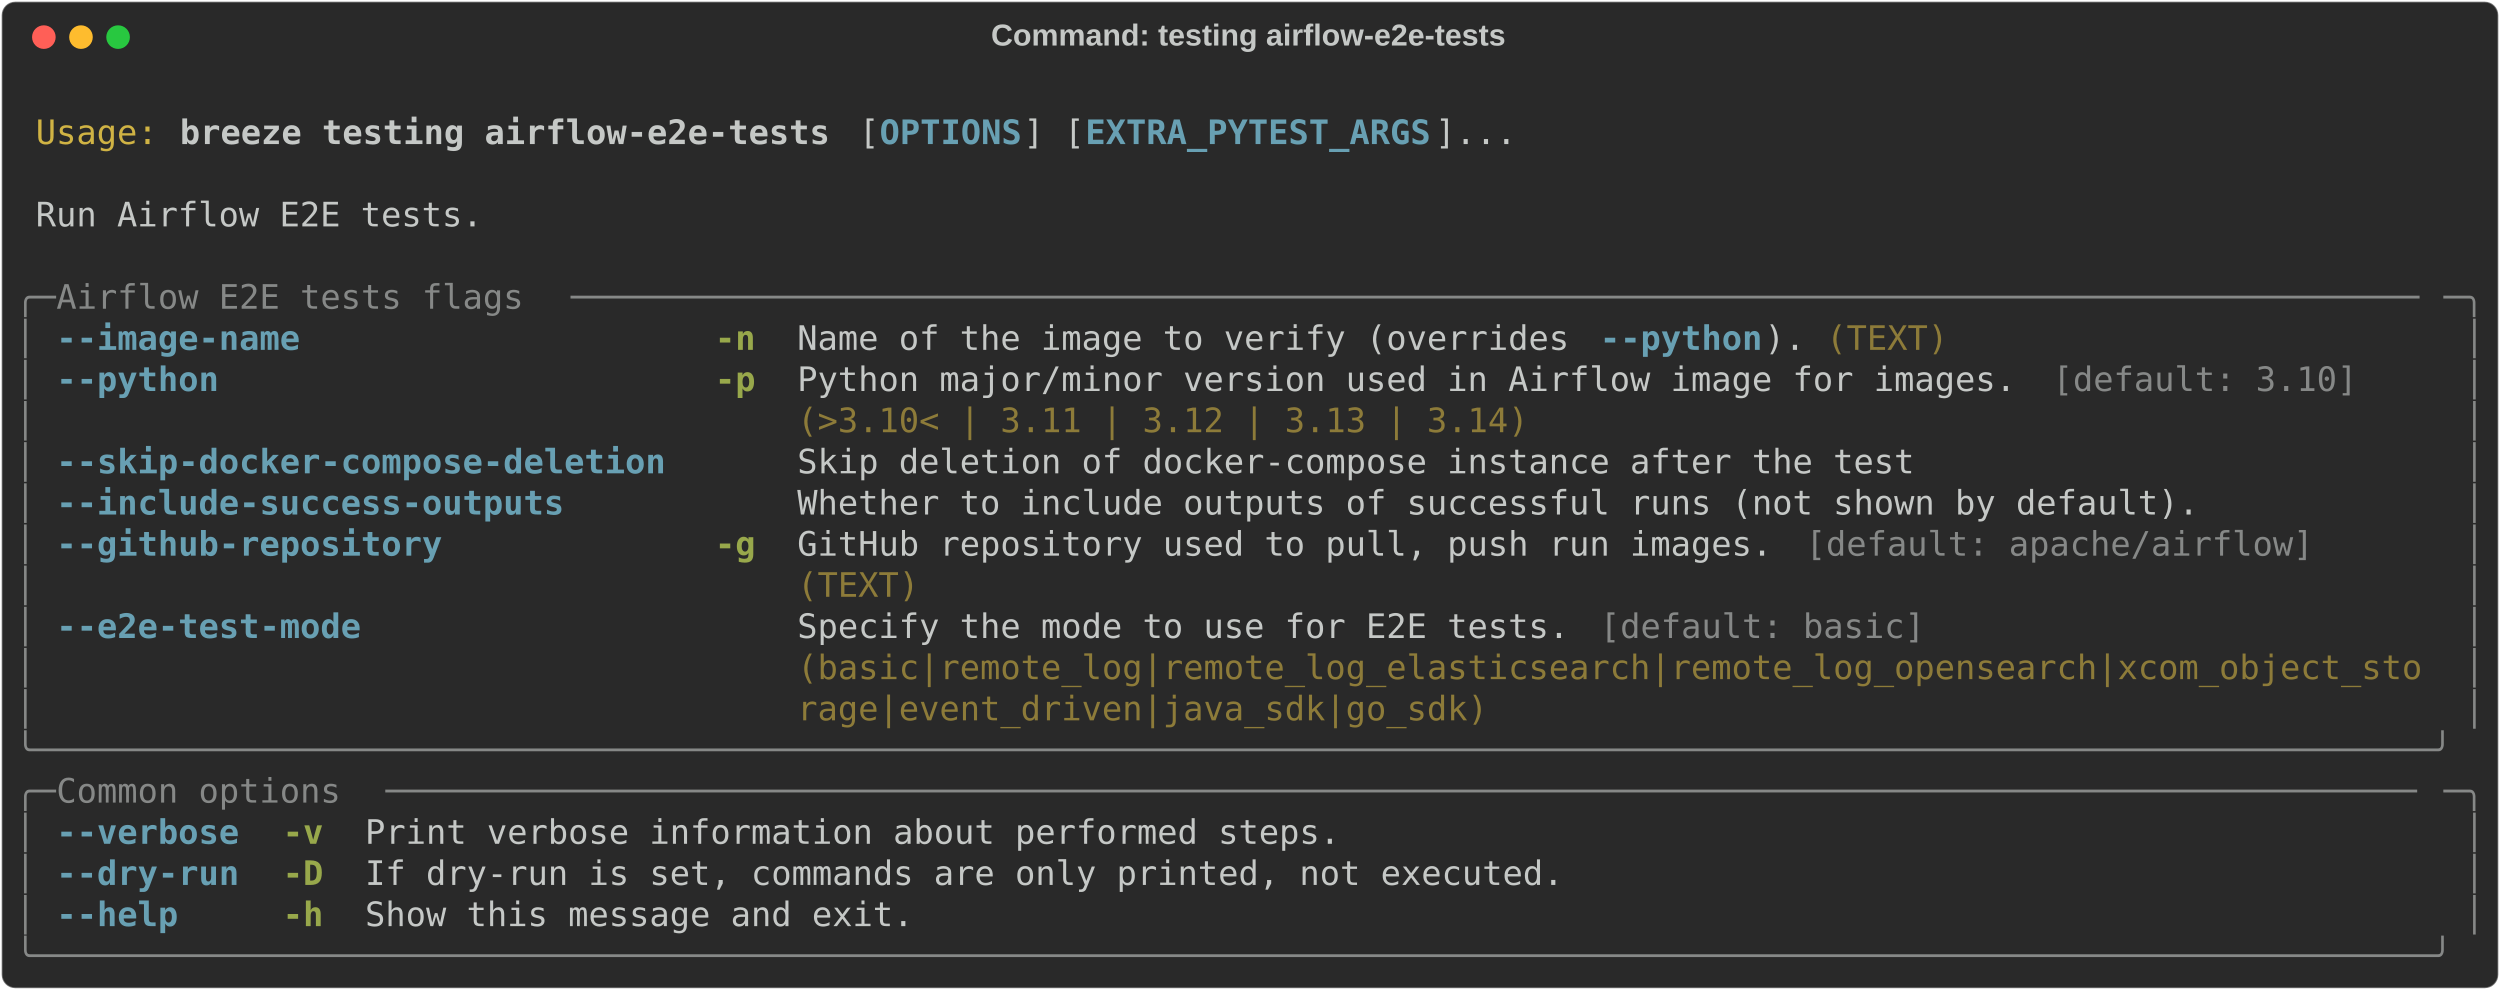
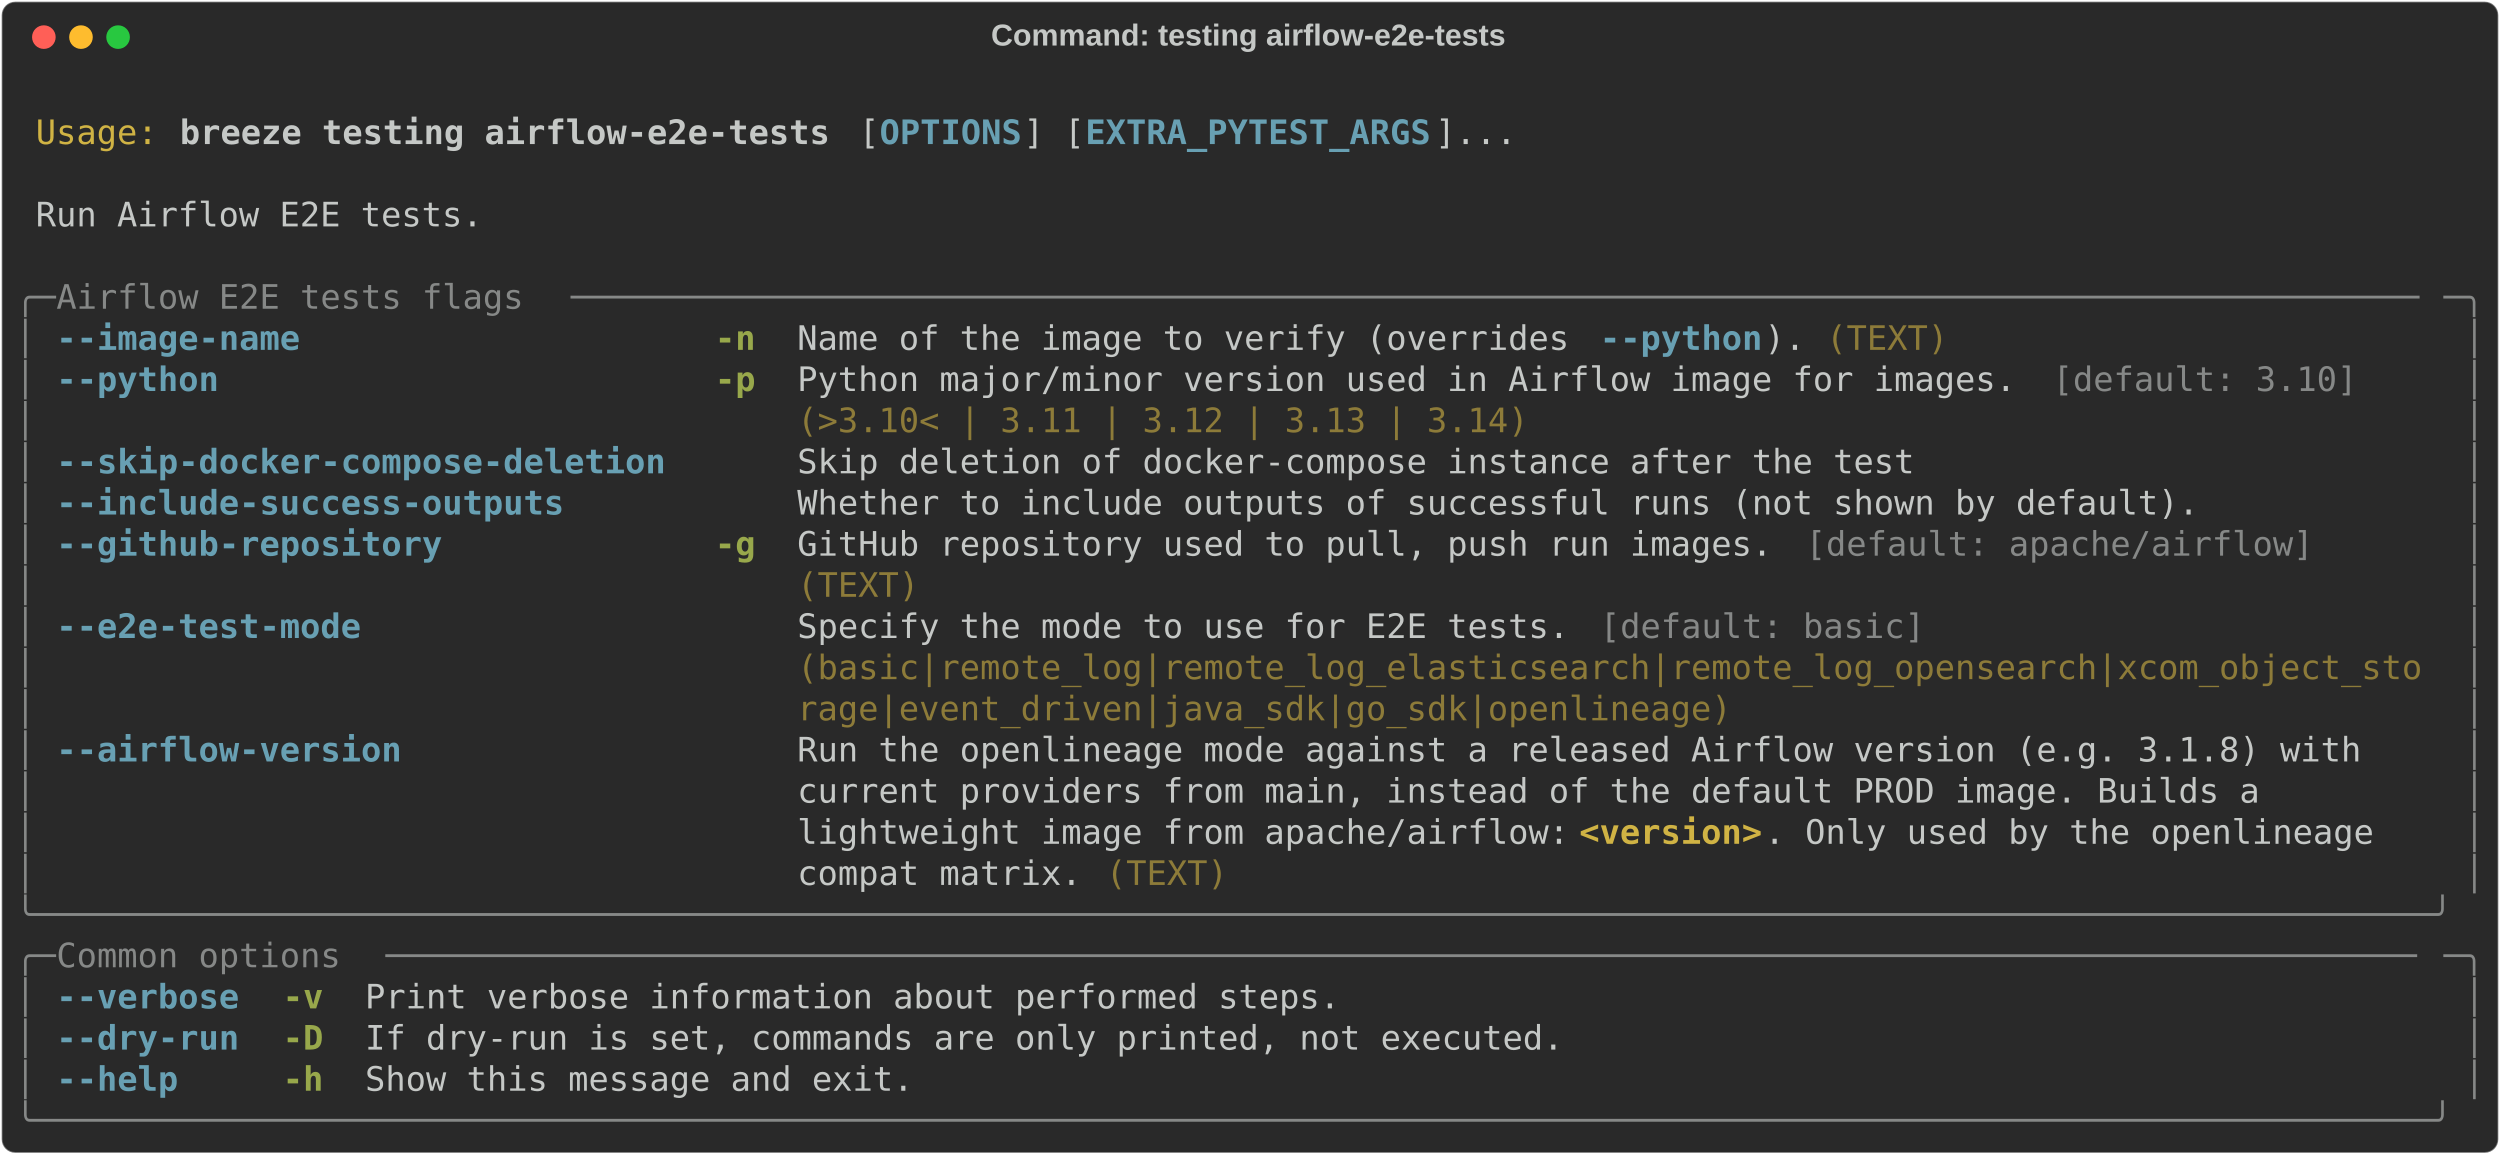
- <svg xmlns="http://www.w3.org/2000/svg" class="rich-terminal" viewBox="0 0 1482 586.8">
+ <svg xmlns="http://www.w3.org/2000/svg" class="rich-terminal" viewBox="0 0 1482 684.4">
  <style>

    @font-face {
        font-family: "Fira Code";
        src: local("FiraCode-Regular"),
                url("https://cdnjs.cloudflare.com/ajax/libs/firacode/6.2.0/woff2/FiraCode-Regular.woff2") format("woff2"),
                url("https://cdnjs.cloudflare.com/ajax/libs/firacode/6.2.0/woff/FiraCode-Regular.woff") format("woff");
        font-style: normal;
        font-weight: 400;
    }
    @font-face {
        font-family: "Fira Code";
        src: local("FiraCode-Bold"),
                url("https://cdnjs.cloudflare.com/ajax/libs/firacode/6.2.0/woff2/FiraCode-Bold.woff2") format("woff2"),
                url("https://cdnjs.cloudflare.com/ajax/libs/firacode/6.2.0/woff/FiraCode-Bold.woff") format("woff");
        font-style: bold;
        font-weight: 700;
    }

    .breeze-testing-airflow-e2e-tests-matrix {
        font-family: Fira Code, monospace;
        font-size: 20px;
        line-height: 24.4px;
        font-variant-east-asian: full-width;
    }

    .breeze-testing-airflow-e2e-tests-title {
        font-size: 18px;
        font-weight: bold;
        font-family: arial;
    }

    .breeze-testing-airflow-e2e-tests-r1 { fill: #c5c8c6 }
.breeze-testing-airflow-e2e-tests-r2 { fill: #d0b344 }
.breeze-testing-airflow-e2e-tests-r3 { fill: #c5c8c6;font-weight: bold }
.breeze-testing-airflow-e2e-tests-r4 { fill: #68a0b3;font-weight: bold }
.breeze-testing-airflow-e2e-tests-r5 { fill: #868887 }
.breeze-testing-airflow-e2e-tests-r6 { fill: #98a84b;font-weight: bold }
.breeze-testing-airflow-e2e-tests-r7 { fill: #8d7b39 }
+ .breeze-testing-airflow-e2e-tests-r8 { fill: #d0b344;font-weight: bold }
    </style>
  <defs>
    <clipPath id="breeze-testing-airflow-e2e-tests-clip-terminal">
-       <rect x="0" y="0" width="1463.0" height="535.8" />
+       <rect x="0" y="0" width="1463.0" height="633.4" />
    </clipPath>
    <clipPath id="breeze-testing-airflow-e2e-tests-line-0">
      <rect x="0" y="1.5" width="1464" height="24.65" />
    </clipPath>
    <clipPath id="breeze-testing-airflow-e2e-tests-line-1">
      <rect x="0" y="25.9" width="1464" height="24.65" />
    </clipPath>
    <clipPath id="breeze-testing-airflow-e2e-tests-line-2">
      <rect x="0" y="50.3" width="1464" height="24.65" />
    </clipPath>
    <clipPath id="breeze-testing-airflow-e2e-tests-line-3">
      <rect x="0" y="74.7" width="1464" height="24.65" />
    </clipPath>
    <clipPath id="breeze-testing-airflow-e2e-tests-line-4">
      <rect x="0" y="99.1" width="1464" height="24.65" />
    </clipPath>
    <clipPath id="breeze-testing-airflow-e2e-tests-line-5">
      <rect x="0" y="123.5" width="1464" height="24.65" />
    </clipPath>
    <clipPath id="breeze-testing-airflow-e2e-tests-line-6">
      <rect x="0" y="147.9" width="1464" height="24.65" />
    </clipPath>
    <clipPath id="breeze-testing-airflow-e2e-tests-line-7">
      <rect x="0" y="172.3" width="1464" height="24.65" />
    </clipPath>
    <clipPath id="breeze-testing-airflow-e2e-tests-line-8">
      <rect x="0" y="196.7" width="1464" height="24.65" />
    </clipPath>
    <clipPath id="breeze-testing-airflow-e2e-tests-line-9">
      <rect x="0" y="221.1" width="1464" height="24.65" />
    </clipPath>
    <clipPath id="breeze-testing-airflow-e2e-tests-line-10">
      <rect x="0" y="245.5" width="1464" height="24.65" />
    </clipPath>
    <clipPath id="breeze-testing-airflow-e2e-tests-line-11">
      <rect x="0" y="269.9" width="1464" height="24.65" />
    </clipPath>
    <clipPath id="breeze-testing-airflow-e2e-tests-line-12">
      <rect x="0" y="294.3" width="1464" height="24.65" />
    </clipPath>
    <clipPath id="breeze-testing-airflow-e2e-tests-line-13">
      <rect x="0" y="318.7" width="1464" height="24.65" />
    </clipPath>
    <clipPath id="breeze-testing-airflow-e2e-tests-line-14">
      <rect x="0" y="343.1" width="1464" height="24.65" />
    </clipPath>
    <clipPath id="breeze-testing-airflow-e2e-tests-line-15">
      <rect x="0" y="367.5" width="1464" height="24.65" />
    </clipPath>
    <clipPath id="breeze-testing-airflow-e2e-tests-line-16">
      <rect x="0" y="391.9" width="1464" height="24.65" />
    </clipPath>
    <clipPath id="breeze-testing-airflow-e2e-tests-line-17">
      <rect x="0" y="416.3" width="1464" height="24.65" />
    </clipPath>
    <clipPath id="breeze-testing-airflow-e2e-tests-line-18">
      <rect x="0" y="440.7" width="1464" height="24.65" />
    </clipPath>
    <clipPath id="breeze-testing-airflow-e2e-tests-line-19">
      <rect x="0" y="465.1" width="1464" height="24.65" />
    </clipPath>
    <clipPath id="breeze-testing-airflow-e2e-tests-line-20">
      <rect x="0" y="489.5" width="1464" height="24.65" />
    </clipPath>
+     <clipPath id="breeze-testing-airflow-e2e-tests-line-21">
+       <rect x="0" y="513.9" width="1464" height="24.65" />
+     </clipPath>
+     <clipPath id="breeze-testing-airflow-e2e-tests-line-22">
+       <rect x="0" y="538.3" width="1464" height="24.65" />
+     </clipPath>
+     <clipPath id="breeze-testing-airflow-e2e-tests-line-23">
+       <rect x="0" y="562.7" width="1464" height="24.65" />
+     </clipPath>
+     <clipPath id="breeze-testing-airflow-e2e-tests-line-24">
+       <rect x="0" y="587.1" width="1464" height="24.65" />
+     </clipPath>
  </defs>
-   <rect fill="#292929" stroke="rgba(255,255,255,0.35)" stroke-width="1" x="1" y="1" width="1480" height="584.8" rx="8" />
+   <rect fill="#292929" stroke="rgba(255,255,255,0.35)" stroke-width="1" x="1" y="1" width="1480" height="682.4" rx="8" />
  <text class="breeze-testing-airflow-e2e-tests-title" fill="#c5c8c6" text-anchor="middle" x="740" y="27">Command: testing airflow-e2e-tests</text>
  <g transform="translate(26,22)">
    <circle cx="0" cy="0" r="7" fill="#ff5f57" />
    <circle cx="22" cy="0" r="7" fill="#febc2e" />
    <circle cx="44" cy="0" r="7" fill="#28c840" />
  </g>
  <g transform="translate(9, 41)" clip-path="url(#breeze-testing-airflow-e2e-tests-clip-terminal)">
    <g class="breeze-testing-airflow-e2e-tests-matrix">
      <text class="breeze-testing-airflow-e2e-tests-r1" x="1464" y="20" textLength="12.2" clip-path="url(#breeze-testing-airflow-e2e-tests-line-0)">
</text>
      <text class="breeze-testing-airflow-e2e-tests-r2" x="12.2" y="44.4" textLength="73.2" clip-path="url(#breeze-testing-airflow-e2e-tests-line-1)">Usage:</text>
      <text class="breeze-testing-airflow-e2e-tests-r3" x="97.6" y="44.4" textLength="390.4" clip-path="url(#breeze-testing-airflow-e2e-tests-line-1)">breeze testing airflow-e2e-tests</text>
      <text class="breeze-testing-airflow-e2e-tests-r1" x="500.2" y="44.4" textLength="12.2" clip-path="url(#breeze-testing-airflow-e2e-tests-line-1)">[</text>
      <text class="breeze-testing-airflow-e2e-tests-r4" x="512.4" y="44.4" textLength="85.4" clip-path="url(#breeze-testing-airflow-e2e-tests-line-1)">OPTIONS</text>
      <text class="breeze-testing-airflow-e2e-tests-r1" x="597.8" y="44.4" textLength="36.6" clip-path="url(#breeze-testing-airflow-e2e-tests-line-1)">] [</text>
      <text class="breeze-testing-airflow-e2e-tests-r4" x="634.4" y="44.4" textLength="207.4" clip-path="url(#breeze-testing-airflow-e2e-tests-line-1)">EXTRA_PYTEST_ARGS</text>
      <text class="breeze-testing-airflow-e2e-tests-r1" x="841.8" y="44.4" textLength="48.8" clip-path="url(#breeze-testing-airflow-e2e-tests-line-1)">]...</text>
      <text class="breeze-testing-airflow-e2e-tests-r1" x="1464" y="44.4" textLength="12.2" clip-path="url(#breeze-testing-airflow-e2e-tests-line-1)">
</text>
      <text class="breeze-testing-airflow-e2e-tests-r1" x="1464" y="68.8" textLength="12.2" clip-path="url(#breeze-testing-airflow-e2e-tests-line-2)">
</text>
      <text class="breeze-testing-airflow-e2e-tests-r1" x="12.2" y="93.2" textLength="268.4" clip-path="url(#breeze-testing-airflow-e2e-tests-line-3)">Run Airflow E2E tests.</text>
      <text class="breeze-testing-airflow-e2e-tests-r1" x="1464" y="93.2" textLength="12.2" clip-path="url(#breeze-testing-airflow-e2e-tests-line-3)">
</text>
      <text class="breeze-testing-airflow-e2e-tests-r1" x="1464" y="117.6" textLength="12.2" clip-path="url(#breeze-testing-airflow-e2e-tests-line-4)">
</text>
      <text class="breeze-testing-airflow-e2e-tests-r5" x="0" y="142" textLength="24.4" clip-path="url(#breeze-testing-airflow-e2e-tests-line-5)">╭─</text>
      <text class="breeze-testing-airflow-e2e-tests-r5" x="24.4" y="142" textLength="305" clip-path="url(#breeze-testing-airflow-e2e-tests-line-5)"> Airflow E2E tests flags </text>
      <text class="breeze-testing-airflow-e2e-tests-r5" x="329.4" y="142" textLength="1110.2" clip-path="url(#breeze-testing-airflow-e2e-tests-line-5)">───────────────────────────────────────────────────────────────────────────────────────────</text>
      <text class="breeze-testing-airflow-e2e-tests-r5" x="1439.6" y="142" textLength="24.4" clip-path="url(#breeze-testing-airflow-e2e-tests-line-5)">─╮</text>
      <text class="breeze-testing-airflow-e2e-tests-r1" x="1464" y="142" textLength="12.2" clip-path="url(#breeze-testing-airflow-e2e-tests-line-5)">
</text>
      <text class="breeze-testing-airflow-e2e-tests-r5" x="0" y="166.4" textLength="12.2" clip-path="url(#breeze-testing-airflow-e2e-tests-line-6)">│</text>
      <text class="breeze-testing-airflow-e2e-tests-r4" x="24.4" y="166.4" textLength="366" clip-path="url(#breeze-testing-airflow-e2e-tests-line-6)">--image-name                  </text>
      <text class="breeze-testing-airflow-e2e-tests-r6" x="414.8" y="166.4" textLength="24.4" clip-path="url(#breeze-testing-airflow-e2e-tests-line-6)">-n</text>
      <text class="breeze-testing-airflow-e2e-tests-r1" x="463.6" y="166.4" textLength="475.8" clip-path="url(#breeze-testing-airflow-e2e-tests-line-6)">Name of the image to verify (overrides </text>
      <text class="breeze-testing-airflow-e2e-tests-r4" x="939.4" y="166.4" textLength="97.6" clip-path="url(#breeze-testing-airflow-e2e-tests-line-6)">--python</text>
      <text class="breeze-testing-airflow-e2e-tests-r1" x="1037" y="166.4" textLength="36.6" clip-path="url(#breeze-testing-airflow-e2e-tests-line-6)">). </text>
      <text class="breeze-testing-airflow-e2e-tests-r7" x="1073.6" y="166.4" textLength="73.2" clip-path="url(#breeze-testing-airflow-e2e-tests-line-6)">(TEXT)</text>
      <text class="breeze-testing-airflow-e2e-tests-r5" x="1451.8" y="166.4" textLength="12.2" clip-path="url(#breeze-testing-airflow-e2e-tests-line-6)">│</text>
      <text class="breeze-testing-airflow-e2e-tests-r1" x="1464" y="166.4" textLength="12.2" clip-path="url(#breeze-testing-airflow-e2e-tests-line-6)">
</text>
      <text class="breeze-testing-airflow-e2e-tests-r5" x="0" y="190.8" textLength="12.2" clip-path="url(#breeze-testing-airflow-e2e-tests-line-7)">│</text>
      <text class="breeze-testing-airflow-e2e-tests-r4" x="24.4" y="190.8" textLength="366" clip-path="url(#breeze-testing-airflow-e2e-tests-line-7)">--python                      </text>
      <text class="breeze-testing-airflow-e2e-tests-r6" x="414.8" y="190.8" textLength="24.4" clip-path="url(#breeze-testing-airflow-e2e-tests-line-7)">-p</text>
      <text class="breeze-testing-airflow-e2e-tests-r1" x="463.6" y="190.8" textLength="744.2" clip-path="url(#breeze-testing-airflow-e2e-tests-line-7)">Python major/minor version used in Airflow image for images. </text>
      <text class="breeze-testing-airflow-e2e-tests-r5" x="1207.8" y="190.8" textLength="183" clip-path="url(#breeze-testing-airflow-e2e-tests-line-7)">[default: 3.10]</text>
      <text class="breeze-testing-airflow-e2e-tests-r5" x="1451.8" y="190.8" textLength="12.2" clip-path="url(#breeze-testing-airflow-e2e-tests-line-7)">│</text>
      <text class="breeze-testing-airflow-e2e-tests-r1" x="1464" y="190.8" textLength="12.2" clip-path="url(#breeze-testing-airflow-e2e-tests-line-7)">
</text>
      <text class="breeze-testing-airflow-e2e-tests-r5" x="0" y="215.2" textLength="12.2" clip-path="url(#breeze-testing-airflow-e2e-tests-line-8)">│</text>
      <text class="breeze-testing-airflow-e2e-tests-r7" x="463.6" y="215.2" textLength="439.2" clip-path="url(#breeze-testing-airflow-e2e-tests-line-8)">(&gt;3.10&lt; | 3.11 | 3.12 | 3.13 | 3.14)</text>
      <text class="breeze-testing-airflow-e2e-tests-r5" x="1451.8" y="215.2" textLength="12.2" clip-path="url(#breeze-testing-airflow-e2e-tests-line-8)">│</text>
      <text class="breeze-testing-airflow-e2e-tests-r1" x="1464" y="215.2" textLength="12.2" clip-path="url(#breeze-testing-airflow-e2e-tests-line-8)">
</text>
      <text class="breeze-testing-airflow-e2e-tests-r5" x="0" y="239.6" textLength="12.2" clip-path="url(#breeze-testing-airflow-e2e-tests-line-9)">│</text>
      <text class="breeze-testing-airflow-e2e-tests-r4" x="24.4" y="239.6" textLength="366" clip-path="url(#breeze-testing-airflow-e2e-tests-line-9)">--skip-docker-compose-deletion</text>
      <text class="breeze-testing-airflow-e2e-tests-r1" x="463.6" y="239.6" textLength="671" clip-path="url(#breeze-testing-airflow-e2e-tests-line-9)">Skip deletion of docker-compose instance after the test</text>
      <text class="breeze-testing-airflow-e2e-tests-r5" x="1451.8" y="239.6" textLength="12.2" clip-path="url(#breeze-testing-airflow-e2e-tests-line-9)">│</text>
      <text class="breeze-testing-airflow-e2e-tests-r1" x="1464" y="239.6" textLength="12.2" clip-path="url(#breeze-testing-airflow-e2e-tests-line-9)">
</text>
      <text class="breeze-testing-airflow-e2e-tests-r5" x="0" y="264" textLength="12.2" clip-path="url(#breeze-testing-airflow-e2e-tests-line-10)">│</text>
      <text class="breeze-testing-airflow-e2e-tests-r4" x="24.4" y="264" textLength="366" clip-path="url(#breeze-testing-airflow-e2e-tests-line-10)">--include-success-outputs     </text>
      <text class="breeze-testing-airflow-e2e-tests-r1" x="463.6" y="264" textLength="841.8" clip-path="url(#breeze-testing-airflow-e2e-tests-line-10)">Whether to include outputs of successful runs (not shown by default).</text>
      <text class="breeze-testing-airflow-e2e-tests-r5" x="1451.8" y="264" textLength="12.2" clip-path="url(#breeze-testing-airflow-e2e-tests-line-10)">│</text>
      <text class="breeze-testing-airflow-e2e-tests-r1" x="1464" y="264" textLength="12.2" clip-path="url(#breeze-testing-airflow-e2e-tests-line-10)">
</text>
      <text class="breeze-testing-airflow-e2e-tests-r5" x="0" y="288.4" textLength="12.2" clip-path="url(#breeze-testing-airflow-e2e-tests-line-11)">│</text>
      <text class="breeze-testing-airflow-e2e-tests-r4" x="24.4" y="288.4" textLength="366" clip-path="url(#breeze-testing-airflow-e2e-tests-line-11)">--github-repository           </text>
      <text class="breeze-testing-airflow-e2e-tests-r6" x="414.8" y="288.4" textLength="24.4" clip-path="url(#breeze-testing-airflow-e2e-tests-line-11)">-g</text>
      <text class="breeze-testing-airflow-e2e-tests-r1" x="463.6" y="288.4" textLength="597.8" clip-path="url(#breeze-testing-airflow-e2e-tests-line-11)">GitHub repository used to pull, push run images. </text>
      <text class="breeze-testing-airflow-e2e-tests-r5" x="1061.4" y="288.4" textLength="305" clip-path="url(#breeze-testing-airflow-e2e-tests-line-11)">[default: apache/airflow]</text>
      <text class="breeze-testing-airflow-e2e-tests-r5" x="1451.8" y="288.4" textLength="12.2" clip-path="url(#breeze-testing-airflow-e2e-tests-line-11)">│</text>
      <text class="breeze-testing-airflow-e2e-tests-r1" x="1464" y="288.4" textLength="12.2" clip-path="url(#breeze-testing-airflow-e2e-tests-line-11)">
</text>
      <text class="breeze-testing-airflow-e2e-tests-r5" x="0" y="312.8" textLength="12.2" clip-path="url(#breeze-testing-airflow-e2e-tests-line-12)">│</text>
      <text class="breeze-testing-airflow-e2e-tests-r7" x="463.6" y="312.8" textLength="73.2" clip-path="url(#breeze-testing-airflow-e2e-tests-line-12)">(TEXT)</text>
      <text class="breeze-testing-airflow-e2e-tests-r5" x="1451.8" y="312.8" textLength="12.2" clip-path="url(#breeze-testing-airflow-e2e-tests-line-12)">│</text>
      <text class="breeze-testing-airflow-e2e-tests-r1" x="1464" y="312.8" textLength="12.2" clip-path="url(#breeze-testing-airflow-e2e-tests-line-12)">
</text>
      <text class="breeze-testing-airflow-e2e-tests-r5" x="0" y="337.2" textLength="12.2" clip-path="url(#breeze-testing-airflow-e2e-tests-line-13)">│</text>
      <text class="breeze-testing-airflow-e2e-tests-r4" x="24.4" y="337.2" textLength="366" clip-path="url(#breeze-testing-airflow-e2e-tests-line-13)">--e2e-test-mode               </text>
      <text class="breeze-testing-airflow-e2e-tests-r1" x="463.6" y="337.2" textLength="475.8" clip-path="url(#breeze-testing-airflow-e2e-tests-line-13)">Specify the mode to use for E2E tests. </text>
      <text class="breeze-testing-airflow-e2e-tests-r5" x="939.4" y="337.2" textLength="195.2" clip-path="url(#breeze-testing-airflow-e2e-tests-line-13)">[default: basic]</text>
      <text class="breeze-testing-airflow-e2e-tests-r5" x="1451.8" y="337.2" textLength="12.2" clip-path="url(#breeze-testing-airflow-e2e-tests-line-13)">│</text>
      <text class="breeze-testing-airflow-e2e-tests-r1" x="1464" y="337.2" textLength="12.2" clip-path="url(#breeze-testing-airflow-e2e-tests-line-13)">
</text>
      <text class="breeze-testing-airflow-e2e-tests-r5" x="0" y="361.6" textLength="12.2" clip-path="url(#breeze-testing-airflow-e2e-tests-line-14)">│</text>
      <text class="breeze-testing-airflow-e2e-tests-r7" x="463.6" y="361.6" textLength="976" clip-path="url(#breeze-testing-airflow-e2e-tests-line-14)">(basic|remote_log|remote_log_elasticsearch|remote_log_opensearch|xcom_object_sto</text>
      <text class="breeze-testing-airflow-e2e-tests-r5" x="1451.8" y="361.6" textLength="12.2" clip-path="url(#breeze-testing-airflow-e2e-tests-line-14)">│</text>
      <text class="breeze-testing-airflow-e2e-tests-r1" x="1464" y="361.6" textLength="12.2" clip-path="url(#breeze-testing-airflow-e2e-tests-line-14)">
</text>
      <text class="breeze-testing-airflow-e2e-tests-r5" x="0" y="386" textLength="12.2" clip-path="url(#breeze-testing-airflow-e2e-tests-line-15)">│</text>
-       <text class="breeze-testing-airflow-e2e-tests-r7" x="463.6" y="386" textLength="414.8" clip-path="url(#breeze-testing-airflow-e2e-tests-line-15)">rage|event_driven|java_sdk|go_sdk)</text>
+       <text class="breeze-testing-airflow-e2e-tests-r7" x="463.6" y="386" textLength="561.2" clip-path="url(#breeze-testing-airflow-e2e-tests-line-15)">rage|event_driven|java_sdk|go_sdk|openlineage)</text>
      <text class="breeze-testing-airflow-e2e-tests-r5" x="1451.8" y="386" textLength="12.2" clip-path="url(#breeze-testing-airflow-e2e-tests-line-15)">│</text>
      <text class="breeze-testing-airflow-e2e-tests-r1" x="1464" y="386" textLength="12.2" clip-path="url(#breeze-testing-airflow-e2e-tests-line-15)">
</text>
-       <text class="breeze-testing-airflow-e2e-tests-r5" x="0" y="410.4" textLength="1464" clip-path="url(#breeze-testing-airflow-e2e-tests-line-16)">╰──────────────────────────────────────────────────────────────────────────────────────────────────────────────────────╯</text>
+       <text class="breeze-testing-airflow-e2e-tests-r5" x="0" y="410.4" textLength="12.2" clip-path="url(#breeze-testing-airflow-e2e-tests-line-16)">│</text>
+       <text class="breeze-testing-airflow-e2e-tests-r4" x="24.4" y="410.4" textLength="366" clip-path="url(#breeze-testing-airflow-e2e-tests-line-16)">--airflow-version             </text>
+       <text class="breeze-testing-airflow-e2e-tests-r1" x="463.6" y="410.4" textLength="976" clip-path="url(#breeze-testing-airflow-e2e-tests-line-16)">Run the openlineage mode against a released Airflow version (e.g. 3.1.8) with   </text>
+       <text class="breeze-testing-airflow-e2e-tests-r5" x="1451.8" y="410.4" textLength="12.2" clip-path="url(#breeze-testing-airflow-e2e-tests-line-16)">│</text>
      <text class="breeze-testing-airflow-e2e-tests-r1" x="1464" y="410.4" textLength="12.2" clip-path="url(#breeze-testing-airflow-e2e-tests-line-16)">
</text>
-       <text class="breeze-testing-airflow-e2e-tests-r5" x="0" y="434.8" textLength="24.4" clip-path="url(#breeze-testing-airflow-e2e-tests-line-17)">╭─</text>
-       <text class="breeze-testing-airflow-e2e-tests-r5" x="24.4" y="434.8" textLength="195.2" clip-path="url(#breeze-testing-airflow-e2e-tests-line-17)"> Common options </text>
-       <text class="breeze-testing-airflow-e2e-tests-r5" x="219.6" y="434.8" textLength="1220" clip-path="url(#breeze-testing-airflow-e2e-tests-line-17)">────────────────────────────────────────────────────────────────────────────────────────────────────</text>
-       <text class="breeze-testing-airflow-e2e-tests-r5" x="1439.6" y="434.8" textLength="24.4" clip-path="url(#breeze-testing-airflow-e2e-tests-line-17)">─╮</text>
+       <text class="breeze-testing-airflow-e2e-tests-r5" x="0" y="434.8" textLength="12.2" clip-path="url(#breeze-testing-airflow-e2e-tests-line-17)">│</text>
+       <text class="breeze-testing-airflow-e2e-tests-r1" x="463.6" y="434.8" textLength="976" clip-path="url(#breeze-testing-airflow-e2e-tests-line-17)">current providers from main, instead of the default PROD image. Builds a        </text>
+       <text class="breeze-testing-airflow-e2e-tests-r5" x="1451.8" y="434.8" textLength="12.2" clip-path="url(#breeze-testing-airflow-e2e-tests-line-17)">│</text>
      <text class="breeze-testing-airflow-e2e-tests-r1" x="1464" y="434.8" textLength="12.2" clip-path="url(#breeze-testing-airflow-e2e-tests-line-17)">
</text>
      <text class="breeze-testing-airflow-e2e-tests-r5" x="0" y="459.2" textLength="12.2" clip-path="url(#breeze-testing-airflow-e2e-tests-line-18)">│</text>
-       <text class="breeze-testing-airflow-e2e-tests-r4" x="24.4" y="459.2" textLength="109.8" clip-path="url(#breeze-testing-airflow-e2e-tests-line-18)">--verbose</text>
-       <text class="breeze-testing-airflow-e2e-tests-r6" x="158.6" y="459.2" textLength="24.4" clip-path="url(#breeze-testing-airflow-e2e-tests-line-18)">-v</text>
-       <text class="breeze-testing-airflow-e2e-tests-r1" x="207.4" y="459.2" textLength="585.6" clip-path="url(#breeze-testing-airflow-e2e-tests-line-18)">Print verbose information about performed steps.</text>
+       <text class="breeze-testing-airflow-e2e-tests-r1" x="463.6" y="459.2" textLength="463.6" clip-path="url(#breeze-testing-airflow-e2e-tests-line-18)">lightweight image from apache/airflow:</text>
+       <text class="breeze-testing-airflow-e2e-tests-r8" x="927.2" y="459.2" textLength="109.8" clip-path="url(#breeze-testing-airflow-e2e-tests-line-18)">&lt;version&gt;</text>
+       <text class="breeze-testing-airflow-e2e-tests-r1" x="1037" y="459.2" textLength="402.6" clip-path="url(#breeze-testing-airflow-e2e-tests-line-18)">. Only used by the openlineage   </text>
      <text class="breeze-testing-airflow-e2e-tests-r5" x="1451.8" y="459.2" textLength="12.2" clip-path="url(#breeze-testing-airflow-e2e-tests-line-18)">│</text>
      <text class="breeze-testing-airflow-e2e-tests-r1" x="1464" y="459.2" textLength="12.2" clip-path="url(#breeze-testing-airflow-e2e-tests-line-18)">
</text>
      <text class="breeze-testing-airflow-e2e-tests-r5" x="0" y="483.6" textLength="12.2" clip-path="url(#breeze-testing-airflow-e2e-tests-line-19)">│</text>
-       <text class="breeze-testing-airflow-e2e-tests-r4" x="24.4" y="483.6" textLength="109.8" clip-path="url(#breeze-testing-airflow-e2e-tests-line-19)">--dry-run</text>
-       <text class="breeze-testing-airflow-e2e-tests-r6" x="158.6" y="483.6" textLength="24.4" clip-path="url(#breeze-testing-airflow-e2e-tests-line-19)">-D</text>
-       <text class="breeze-testing-airflow-e2e-tests-r1" x="207.4" y="483.6" textLength="719.8" clip-path="url(#breeze-testing-airflow-e2e-tests-line-19)">If dry-run is set, commands are only printed, not executed.</text>
+       <text class="breeze-testing-airflow-e2e-tests-r1" x="463.6" y="483.6" textLength="183" clip-path="url(#breeze-testing-airflow-e2e-tests-line-19)">compat matrix. </text>
+       <text class="breeze-testing-airflow-e2e-tests-r7" x="646.6" y="483.6" textLength="73.2" clip-path="url(#breeze-testing-airflow-e2e-tests-line-19)">(TEXT)</text>
      <text class="breeze-testing-airflow-e2e-tests-r5" x="1451.8" y="483.6" textLength="12.2" clip-path="url(#breeze-testing-airflow-e2e-tests-line-19)">│</text>
      <text class="breeze-testing-airflow-e2e-tests-r1" x="1464" y="483.6" textLength="12.2" clip-path="url(#breeze-testing-airflow-e2e-tests-line-19)">
</text>
-       <text class="breeze-testing-airflow-e2e-tests-r5" x="0" y="508" textLength="12.2" clip-path="url(#breeze-testing-airflow-e2e-tests-line-20)">│</text>
-       <text class="breeze-testing-airflow-e2e-tests-r4" x="24.4" y="508" textLength="109.8" clip-path="url(#breeze-testing-airflow-e2e-tests-line-20)">--help   </text>
-       <text class="breeze-testing-airflow-e2e-tests-r6" x="158.6" y="508" textLength="24.4" clip-path="url(#breeze-testing-airflow-e2e-tests-line-20)">-h</text>
-       <text class="breeze-testing-airflow-e2e-tests-r1" x="207.4" y="508" textLength="329.4" clip-path="url(#breeze-testing-airflow-e2e-tests-line-20)">Show this message and exit.</text>
-       <text class="breeze-testing-airflow-e2e-tests-r5" x="1451.8" y="508" textLength="12.2" clip-path="url(#breeze-testing-airflow-e2e-tests-line-20)">│</text>
+       <text class="breeze-testing-airflow-e2e-tests-r5" x="0" y="508" textLength="1464" clip-path="url(#breeze-testing-airflow-e2e-tests-line-20)">╰──────────────────────────────────────────────────────────────────────────────────────────────────────────────────────╯</text>
      <text class="breeze-testing-airflow-e2e-tests-r1" x="1464" y="508" textLength="12.2" clip-path="url(#breeze-testing-airflow-e2e-tests-line-20)">
</text>
-       <text class="breeze-testing-airflow-e2e-tests-r5" x="0" y="532.4" textLength="1464" clip-path="url(#breeze-testing-airflow-e2e-tests-line-21)">╰──────────────────────────────────────────────────────────────────────────────────────────────────────────────────────╯</text>
+       <text class="breeze-testing-airflow-e2e-tests-r5" x="0" y="532.4" textLength="24.4" clip-path="url(#breeze-testing-airflow-e2e-tests-line-21)">╭─</text>
+       <text class="breeze-testing-airflow-e2e-tests-r5" x="24.4" y="532.4" textLength="195.2" clip-path="url(#breeze-testing-airflow-e2e-tests-line-21)"> Common options </text>
+       <text class="breeze-testing-airflow-e2e-tests-r5" x="219.6" y="532.4" textLength="1220" clip-path="url(#breeze-testing-airflow-e2e-tests-line-21)">────────────────────────────────────────────────────────────────────────────────────────────────────</text>
+       <text class="breeze-testing-airflow-e2e-tests-r5" x="1439.6" y="532.4" textLength="24.4" clip-path="url(#breeze-testing-airflow-e2e-tests-line-21)">─╮</text>
      <text class="breeze-testing-airflow-e2e-tests-r1" x="1464" y="532.4" textLength="12.2" clip-path="url(#breeze-testing-airflow-e2e-tests-line-21)">
+ </text>
+       <text class="breeze-testing-airflow-e2e-tests-r5" x="0" y="556.8" textLength="12.2" clip-path="url(#breeze-testing-airflow-e2e-tests-line-22)">│</text>
+       <text class="breeze-testing-airflow-e2e-tests-r4" x="24.4" y="556.8" textLength="109.8" clip-path="url(#breeze-testing-airflow-e2e-tests-line-22)">--verbose</text>
+       <text class="breeze-testing-airflow-e2e-tests-r6" x="158.6" y="556.8" textLength="24.4" clip-path="url(#breeze-testing-airflow-e2e-tests-line-22)">-v</text>
+       <text class="breeze-testing-airflow-e2e-tests-r1" x="207.4" y="556.8" textLength="585.6" clip-path="url(#breeze-testing-airflow-e2e-tests-line-22)">Print verbose information about performed steps.</text>
+       <text class="breeze-testing-airflow-e2e-tests-r5" x="1451.8" y="556.8" textLength="12.2" clip-path="url(#breeze-testing-airflow-e2e-tests-line-22)">│</text>
+       <text class="breeze-testing-airflow-e2e-tests-r1" x="1464" y="556.8" textLength="12.2" clip-path="url(#breeze-testing-airflow-e2e-tests-line-22)">
+ </text>
+       <text class="breeze-testing-airflow-e2e-tests-r5" x="0" y="581.2" textLength="12.2" clip-path="url(#breeze-testing-airflow-e2e-tests-line-23)">│</text>
+       <text class="breeze-testing-airflow-e2e-tests-r4" x="24.4" y="581.2" textLength="109.8" clip-path="url(#breeze-testing-airflow-e2e-tests-line-23)">--dry-run</text>
+       <text class="breeze-testing-airflow-e2e-tests-r6" x="158.6" y="581.2" textLength="24.4" clip-path="url(#breeze-testing-airflow-e2e-tests-line-23)">-D</text>
+       <text class="breeze-testing-airflow-e2e-tests-r1" x="207.4" y="581.2" textLength="719.8" clip-path="url(#breeze-testing-airflow-e2e-tests-line-23)">If dry-run is set, commands are only printed, not executed.</text>
+       <text class="breeze-testing-airflow-e2e-tests-r5" x="1451.8" y="581.2" textLength="12.2" clip-path="url(#breeze-testing-airflow-e2e-tests-line-23)">│</text>
+       <text class="breeze-testing-airflow-e2e-tests-r1" x="1464" y="581.2" textLength="12.2" clip-path="url(#breeze-testing-airflow-e2e-tests-line-23)">
+ </text>
+       <text class="breeze-testing-airflow-e2e-tests-r5" x="0" y="605.6" textLength="12.2" clip-path="url(#breeze-testing-airflow-e2e-tests-line-24)">│</text>
+       <text class="breeze-testing-airflow-e2e-tests-r4" x="24.4" y="605.6" textLength="109.8" clip-path="url(#breeze-testing-airflow-e2e-tests-line-24)">--help   </text>
+       <text class="breeze-testing-airflow-e2e-tests-r6" x="158.6" y="605.6" textLength="24.4" clip-path="url(#breeze-testing-airflow-e2e-tests-line-24)">-h</text>
+       <text class="breeze-testing-airflow-e2e-tests-r1" x="207.4" y="605.6" textLength="329.4" clip-path="url(#breeze-testing-airflow-e2e-tests-line-24)">Show this message and exit.</text>
+       <text class="breeze-testing-airflow-e2e-tests-r5" x="1451.8" y="605.6" textLength="12.2" clip-path="url(#breeze-testing-airflow-e2e-tests-line-24)">│</text>
+       <text class="breeze-testing-airflow-e2e-tests-r1" x="1464" y="605.6" textLength="12.2" clip-path="url(#breeze-testing-airflow-e2e-tests-line-24)">
+ </text>
+       <text class="breeze-testing-airflow-e2e-tests-r5" x="0" y="630" textLength="1464" clip-path="url(#breeze-testing-airflow-e2e-tests-line-25)">╰──────────────────────────────────────────────────────────────────────────────────────────────────────────────────────╯</text>
+       <text class="breeze-testing-airflow-e2e-tests-r1" x="1464" y="630" textLength="12.2" clip-path="url(#breeze-testing-airflow-e2e-tests-line-25)">
</text>
    </g>
  </g>
</svg>
